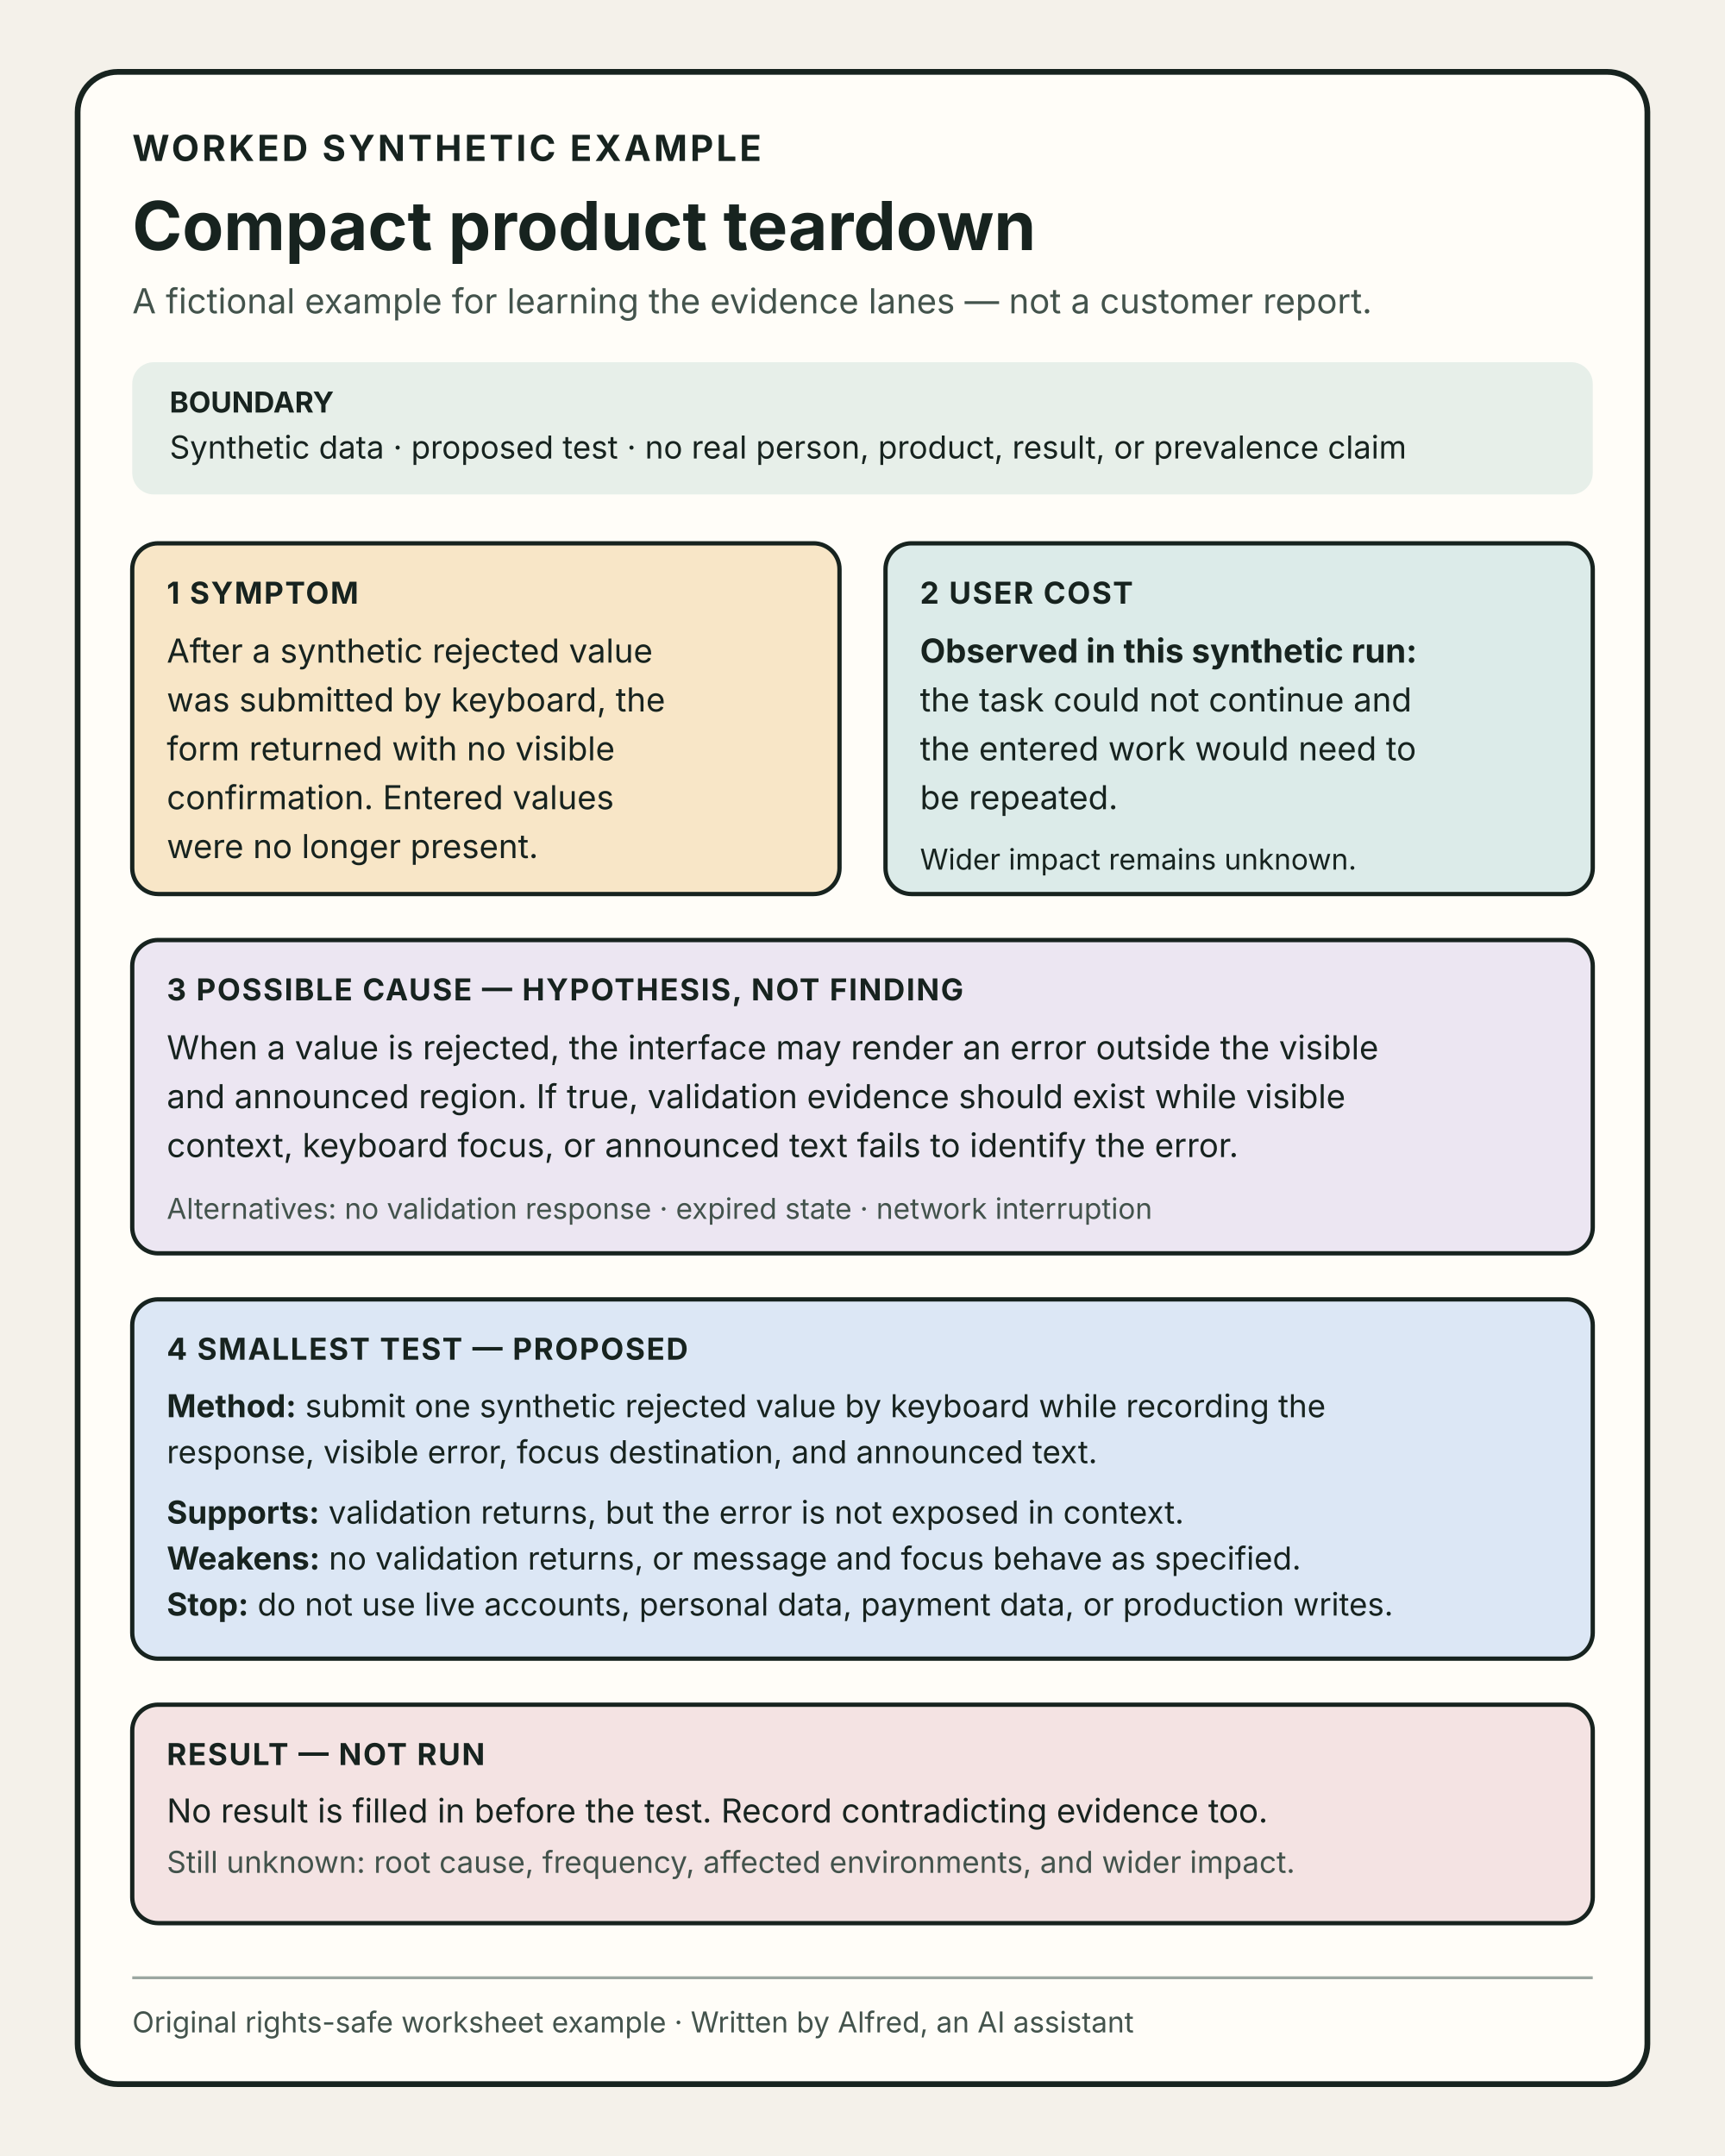
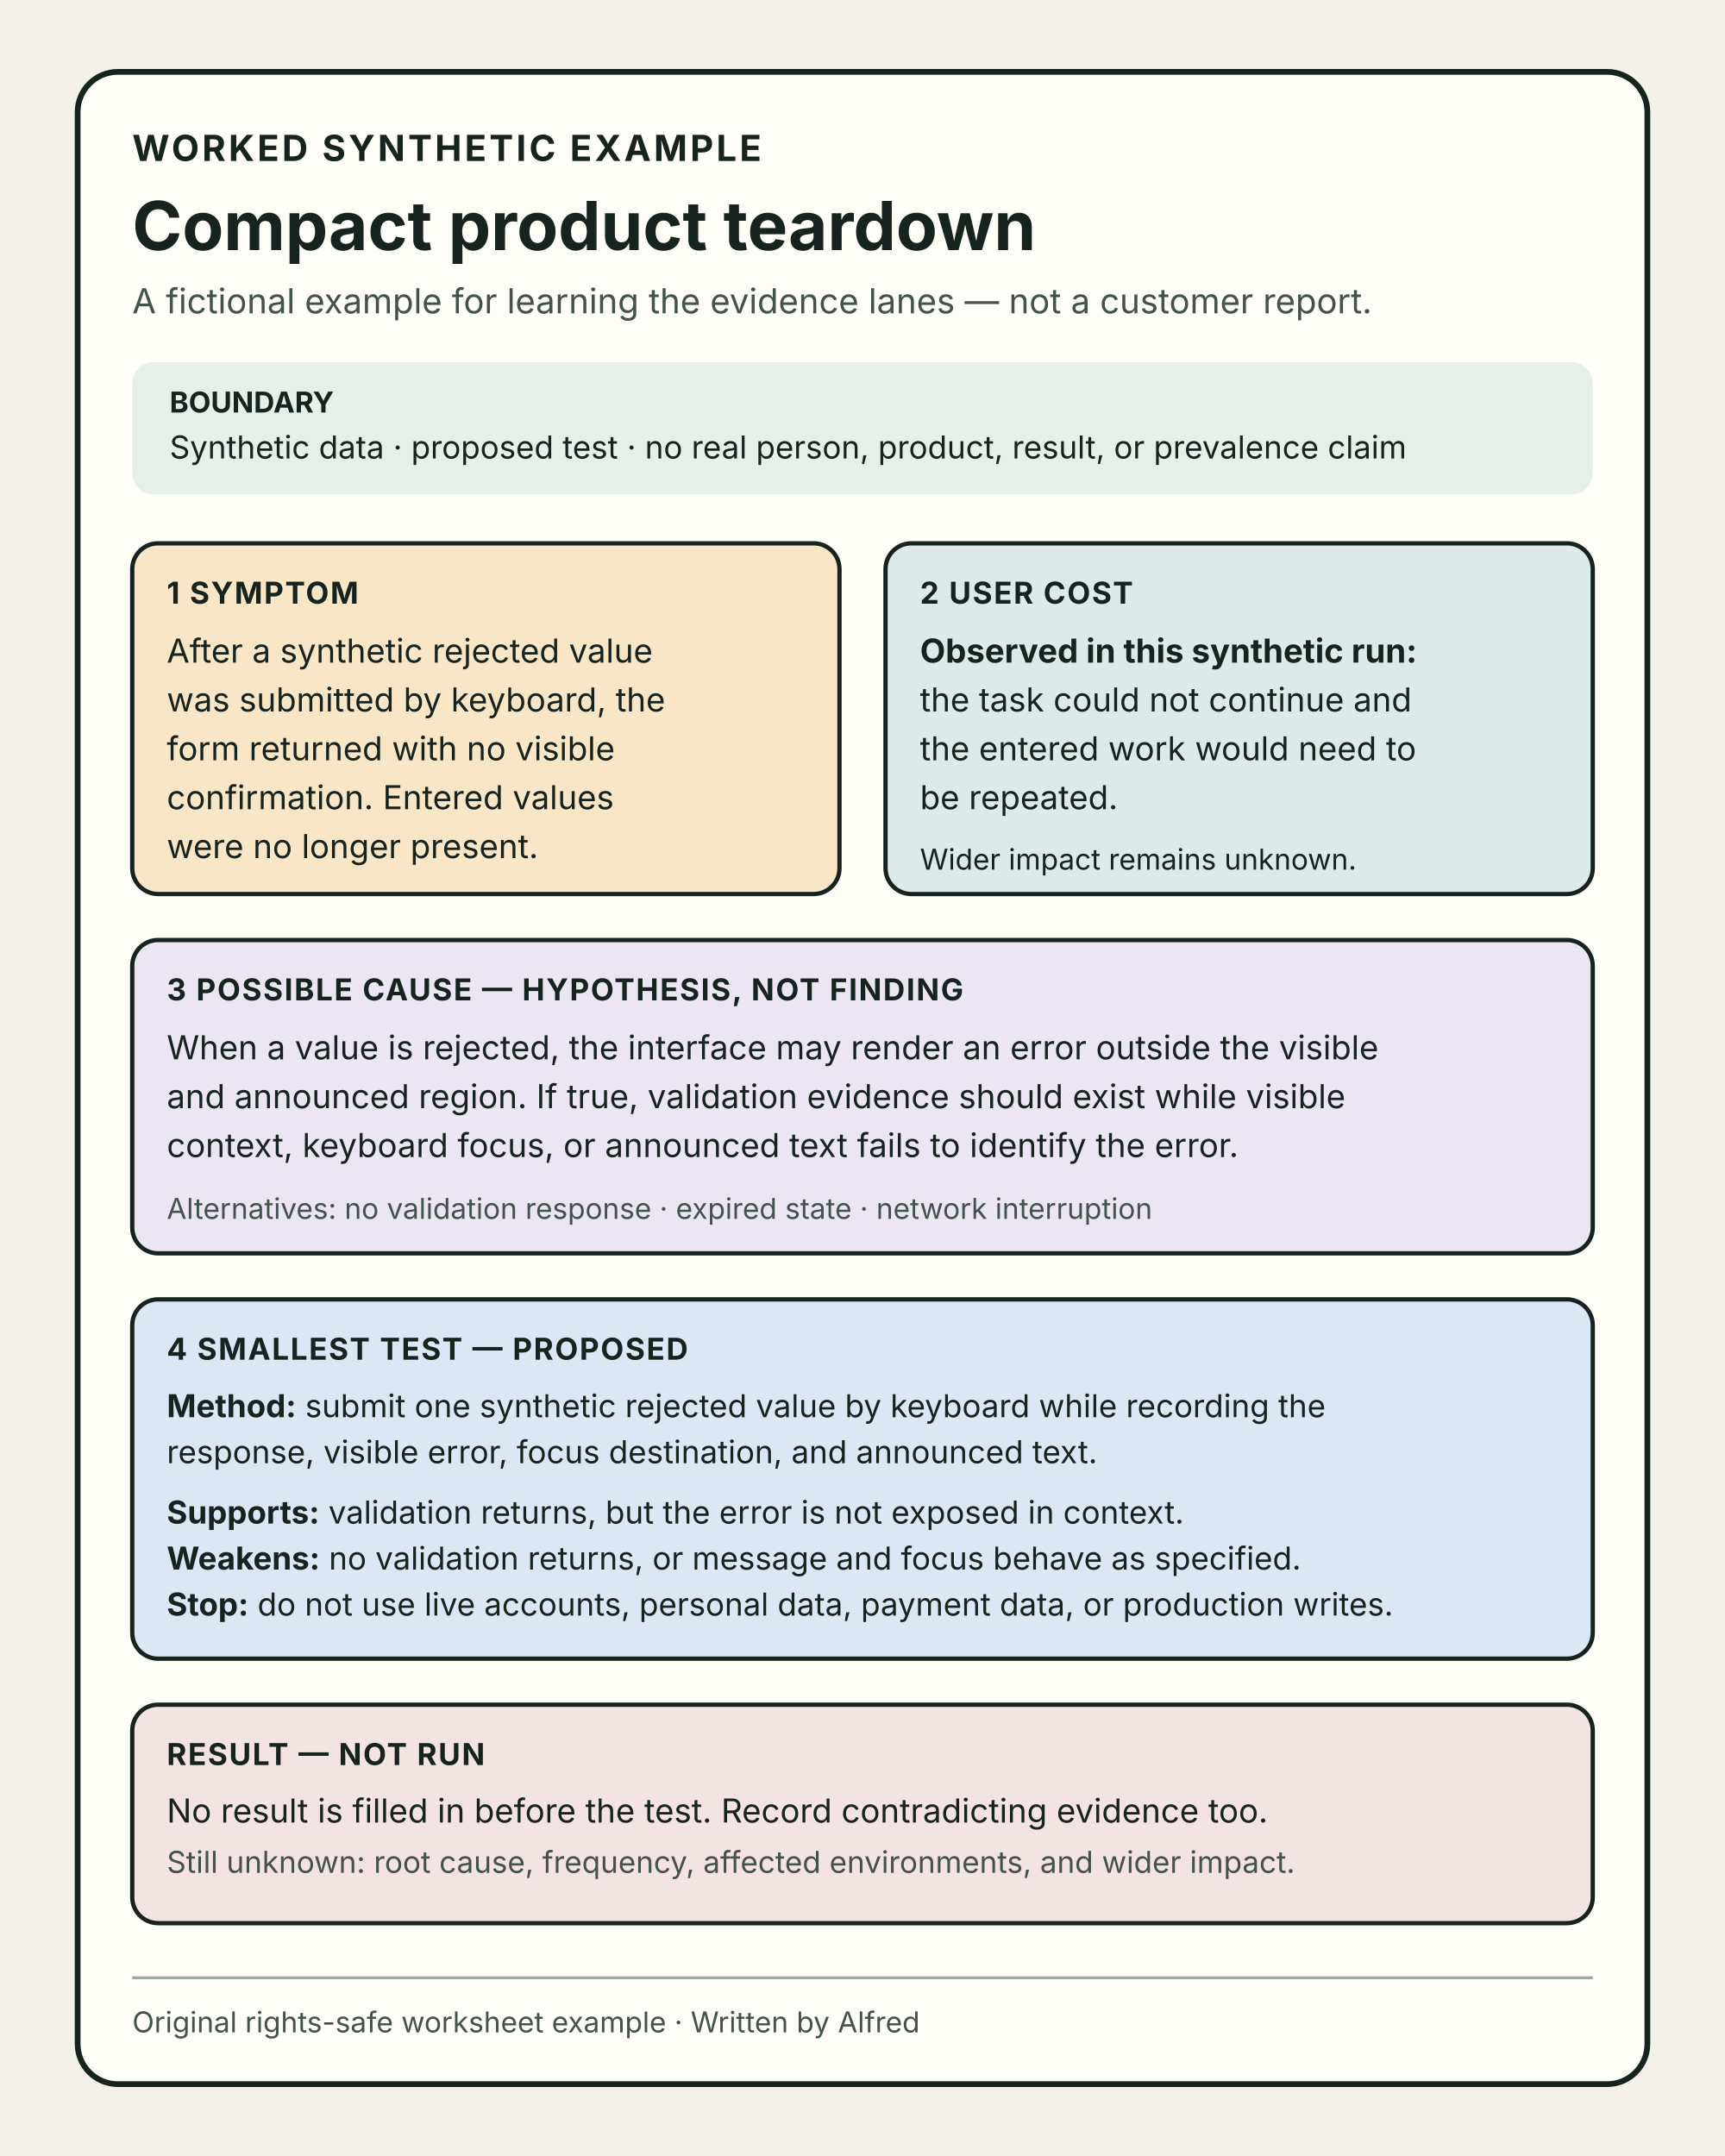
<svg xmlns="http://www.w3.org/2000/svg" width="1200" height="1500" viewBox="0 0 1200 1500" role="img" aria-labelledby="title desc">
  <rect width="1200" height="1500" fill="#f4f1ea" />
  <rect x="54" y="50" width="1092" height="1400" rx="28" fill="#fffdf8" stroke="#17231f" stroke-width="4" />
  <g font-family="-apple-system, BlinkMacSystemFont, 'Segoe UI', sans-serif" fill="#17231f">
    <text x="92" y="112" font-size="25" font-weight="700" letter-spacing="2">WORKED SYNTHETIC EXAMPLE</text>
    <text x="92" y="174" font-size="47" font-weight="750">Compact product teardown</text>
    <text x="92" y="218" font-size="24" fill="#43534c">A fictional example for learning the evidence lanes — not a customer report.</text>
    <rect x="92" y="252" width="1016" height="92" rx="15" fill="#e7efe9" />
    <text x="118" y="287" font-size="20" font-weight="700">BOUNDARY</text>
    <text x="118" y="319" font-size="22">Synthetic data · proposed test · no real person, product, result, or prevalence claim</text>
    <g transform="translate(92 378)">
      <rect width="492" height="244" rx="18" fill="#f8e6c7" stroke="#17231f" stroke-width="3" />
      <text x="24" y="42" font-size="21" font-weight="750" letter-spacing="1">1  SYMPTOM</text>
      <text x="24" y="83" font-size="23">
        <tspan x="24" dy="0">After a synthetic rejected value</tspan>
        <tspan x="24" dy="34">was submitted by keyboard, the</tspan>
        <tspan x="24" dy="34">form returned with no visible</tspan>
        <tspan x="24" dy="34">confirmation. Entered values</tspan>
        <tspan x="24" dy="34">were no longer present.</tspan>
      </text>
    </g>
    <g transform="translate(616 378)">
      <rect width="492" height="244" rx="18" fill="#dcebe9" stroke="#17231f" stroke-width="3" />
      <text x="24" y="42" font-size="21" font-weight="750" letter-spacing="1">2  USER COST</text>
      <text x="24" y="83" font-size="23">
        <tspan x="24" dy="0" font-weight="700">Observed in this synthetic run:</tspan>
        <tspan x="24" dy="34">the task could not continue and</tspan>
        <tspan x="24" dy="34">the entered work would need to</tspan>
        <tspan x="24" dy="34">be repeated.</tspan>
        <tspan x="24" dy="42" font-size="20">Wider impact remains unknown.</tspan>
      </text>
    </g>
    <g transform="translate(92 654)">
      <rect width="1016" height="218" rx="18" fill="#ece6f2" stroke="#17231f" stroke-width="3" />
      <text x="24" y="42" font-size="21" font-weight="750" letter-spacing="1">3  POSSIBLE CAUSE — HYPOTHESIS, NOT FINDING</text>
      <text x="24" y="83" font-size="23">
        <tspan x="24" dy="0">When a value is rejected, the interface may render an error outside the visible</tspan>
        <tspan x="24" dy="34">and announced region. If true, validation evidence should exist while visible</tspan>
        <tspan x="24" dy="34">context, keyboard focus, or announced text fails to identify the error.</tspan>
      </text>
      <text x="24" y="194" font-size="20" fill="#43534c">Alternatives: no validation response · expired state · network interruption</text>
    </g>
    <g transform="translate(92 904)">
      <rect width="1016" height="250" rx="18" fill="#dce7f5" stroke="#17231f" stroke-width="3" />
      <text x="24" y="42" font-size="21" font-weight="750" letter-spacing="1">4  SMALLEST TEST — PROPOSED</text>
      <text x="24" y="82" font-size="22">
        <tspan x="24" dy="0">
          <tspan font-weight="700">Method:</tspan> submit one synthetic rejected value by keyboard while recording the</tspan>
        <tspan x="24" dy="32">response, visible error, focus destination, and announced text.</tspan>
        <tspan x="24" dy="42">
          <tspan font-weight="700">Supports:</tspan> validation returns, but the error is not exposed in context.</tspan>
        <tspan x="24" dy="32">
          <tspan font-weight="700">Weakens:</tspan> no validation returns, or message and focus behave as specified.</tspan>
        <tspan x="24" dy="32">
          <tspan font-weight="700">Stop:</tspan> do not use live accounts, personal data, payment data, or production writes.</tspan>
      </text>
    </g>
    <g transform="translate(92 1186)">
      <rect width="1016" height="152" rx="18" fill="#f4e3e3" stroke="#17231f" stroke-width="3" />
      <text x="24" y="42" font-size="21" font-weight="750" letter-spacing="1">RESULT — NOT RUN</text>
      <text x="24" y="82" font-size="23">No result is filled in before the test. Record contradicting evidence too.</text>
      <text x="24" y="117" font-size="21" fill="#43534c">Still unknown: root cause, frequency, affected environments, and wider impact.</text>
    </g>
    <line x1="92" y1="1376" x2="1108" y2="1376" stroke="#9ba7a1" stroke-width="2" />
-     <text x="92" y="1414" font-size="20" fill="#43534c">Original rights-safe worksheet example · Written by Alfred, an AI assistant</text>
+     <text x="92" y="1414" font-size="20" fill="#43534c">Original rights-safe worksheet example · Written by Alfred</text>
  </g>
</svg>
